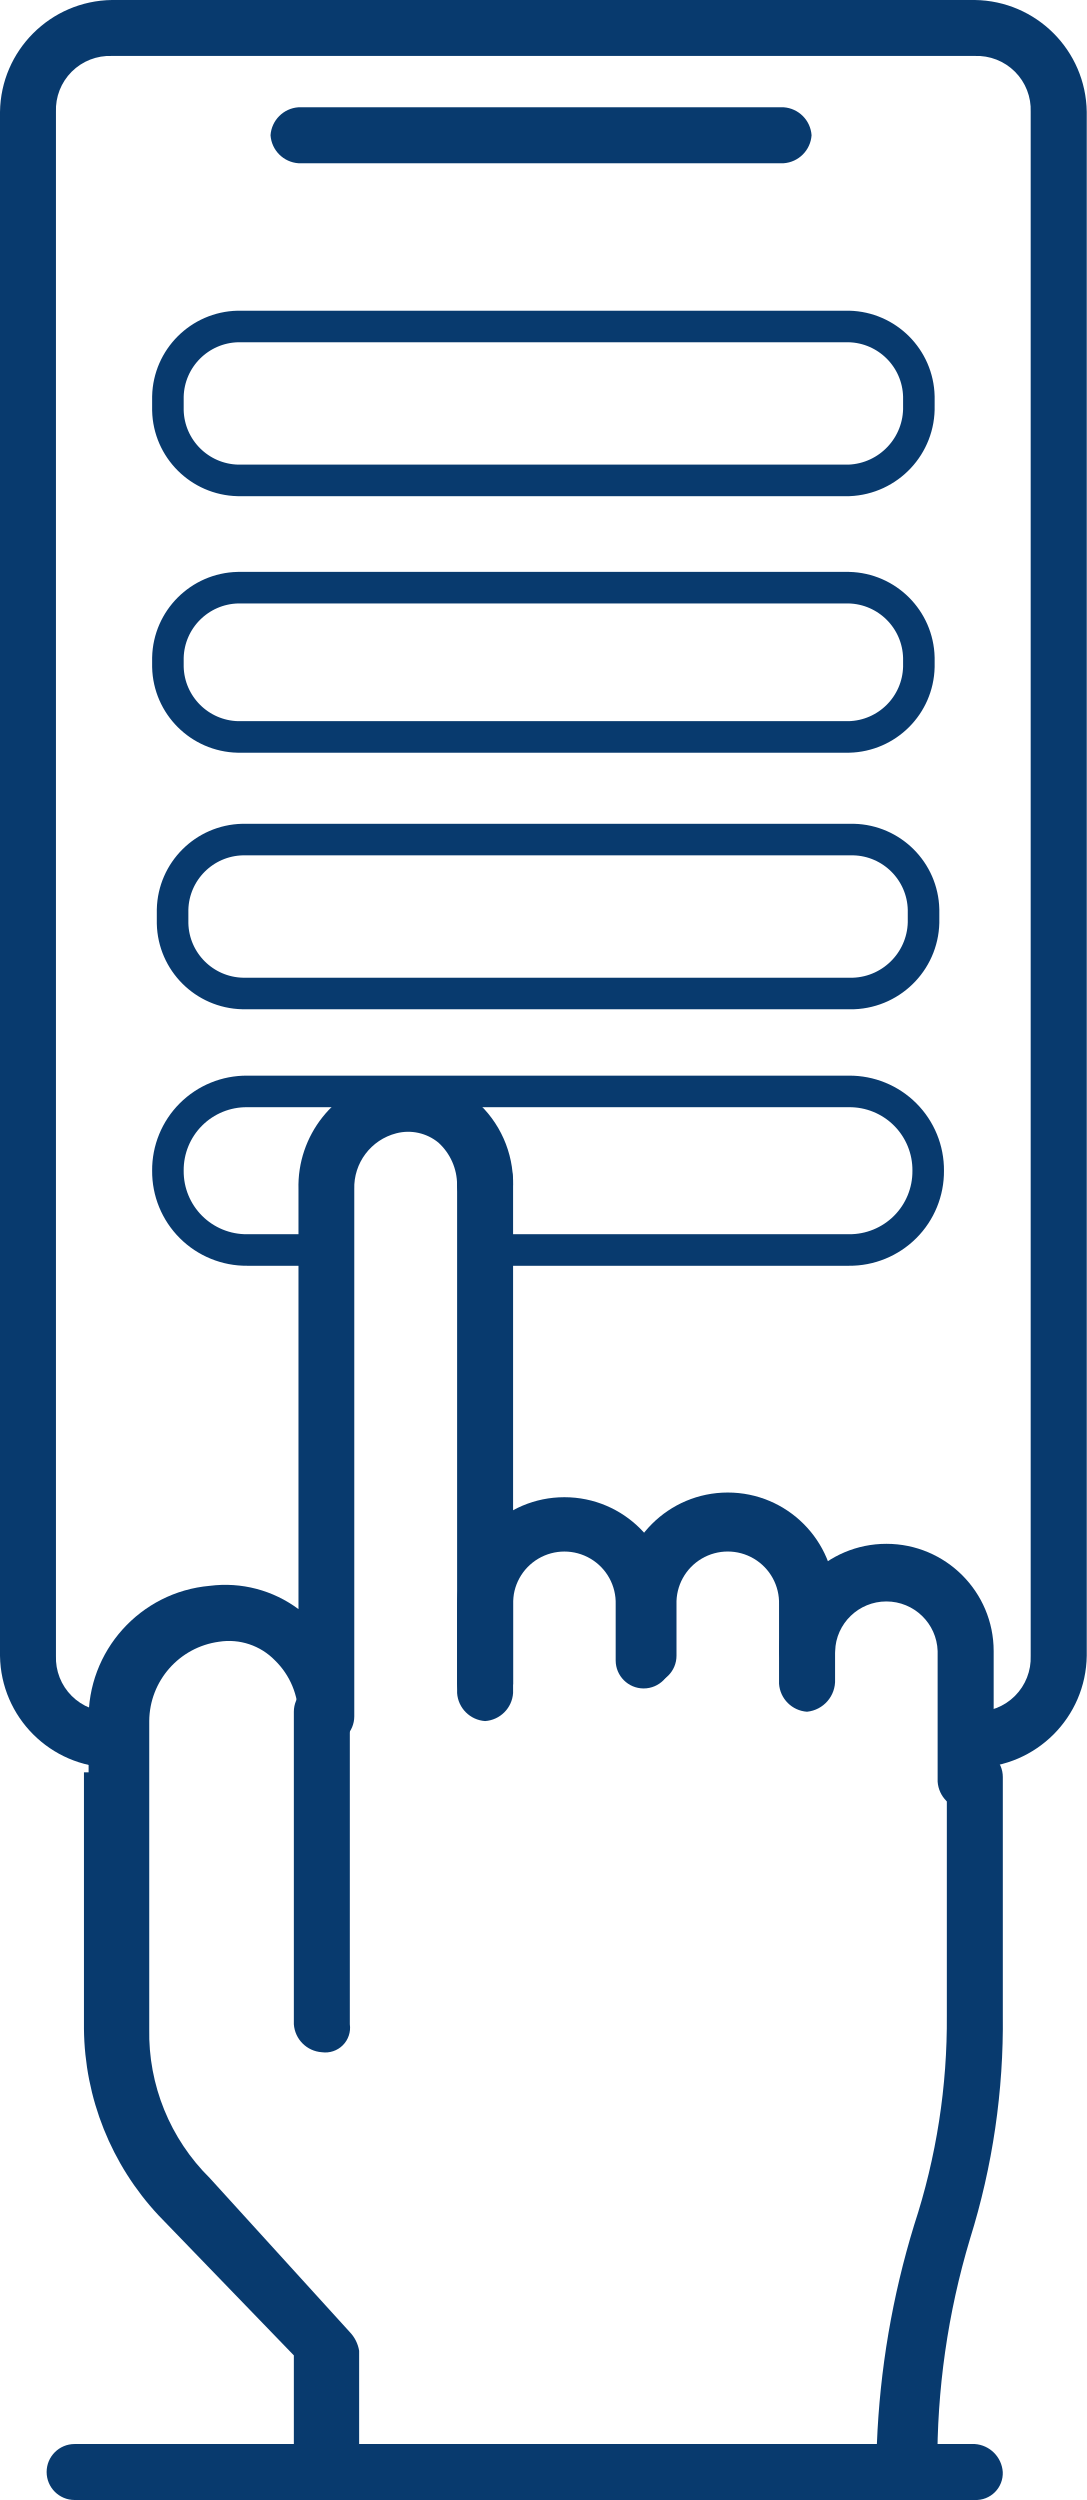
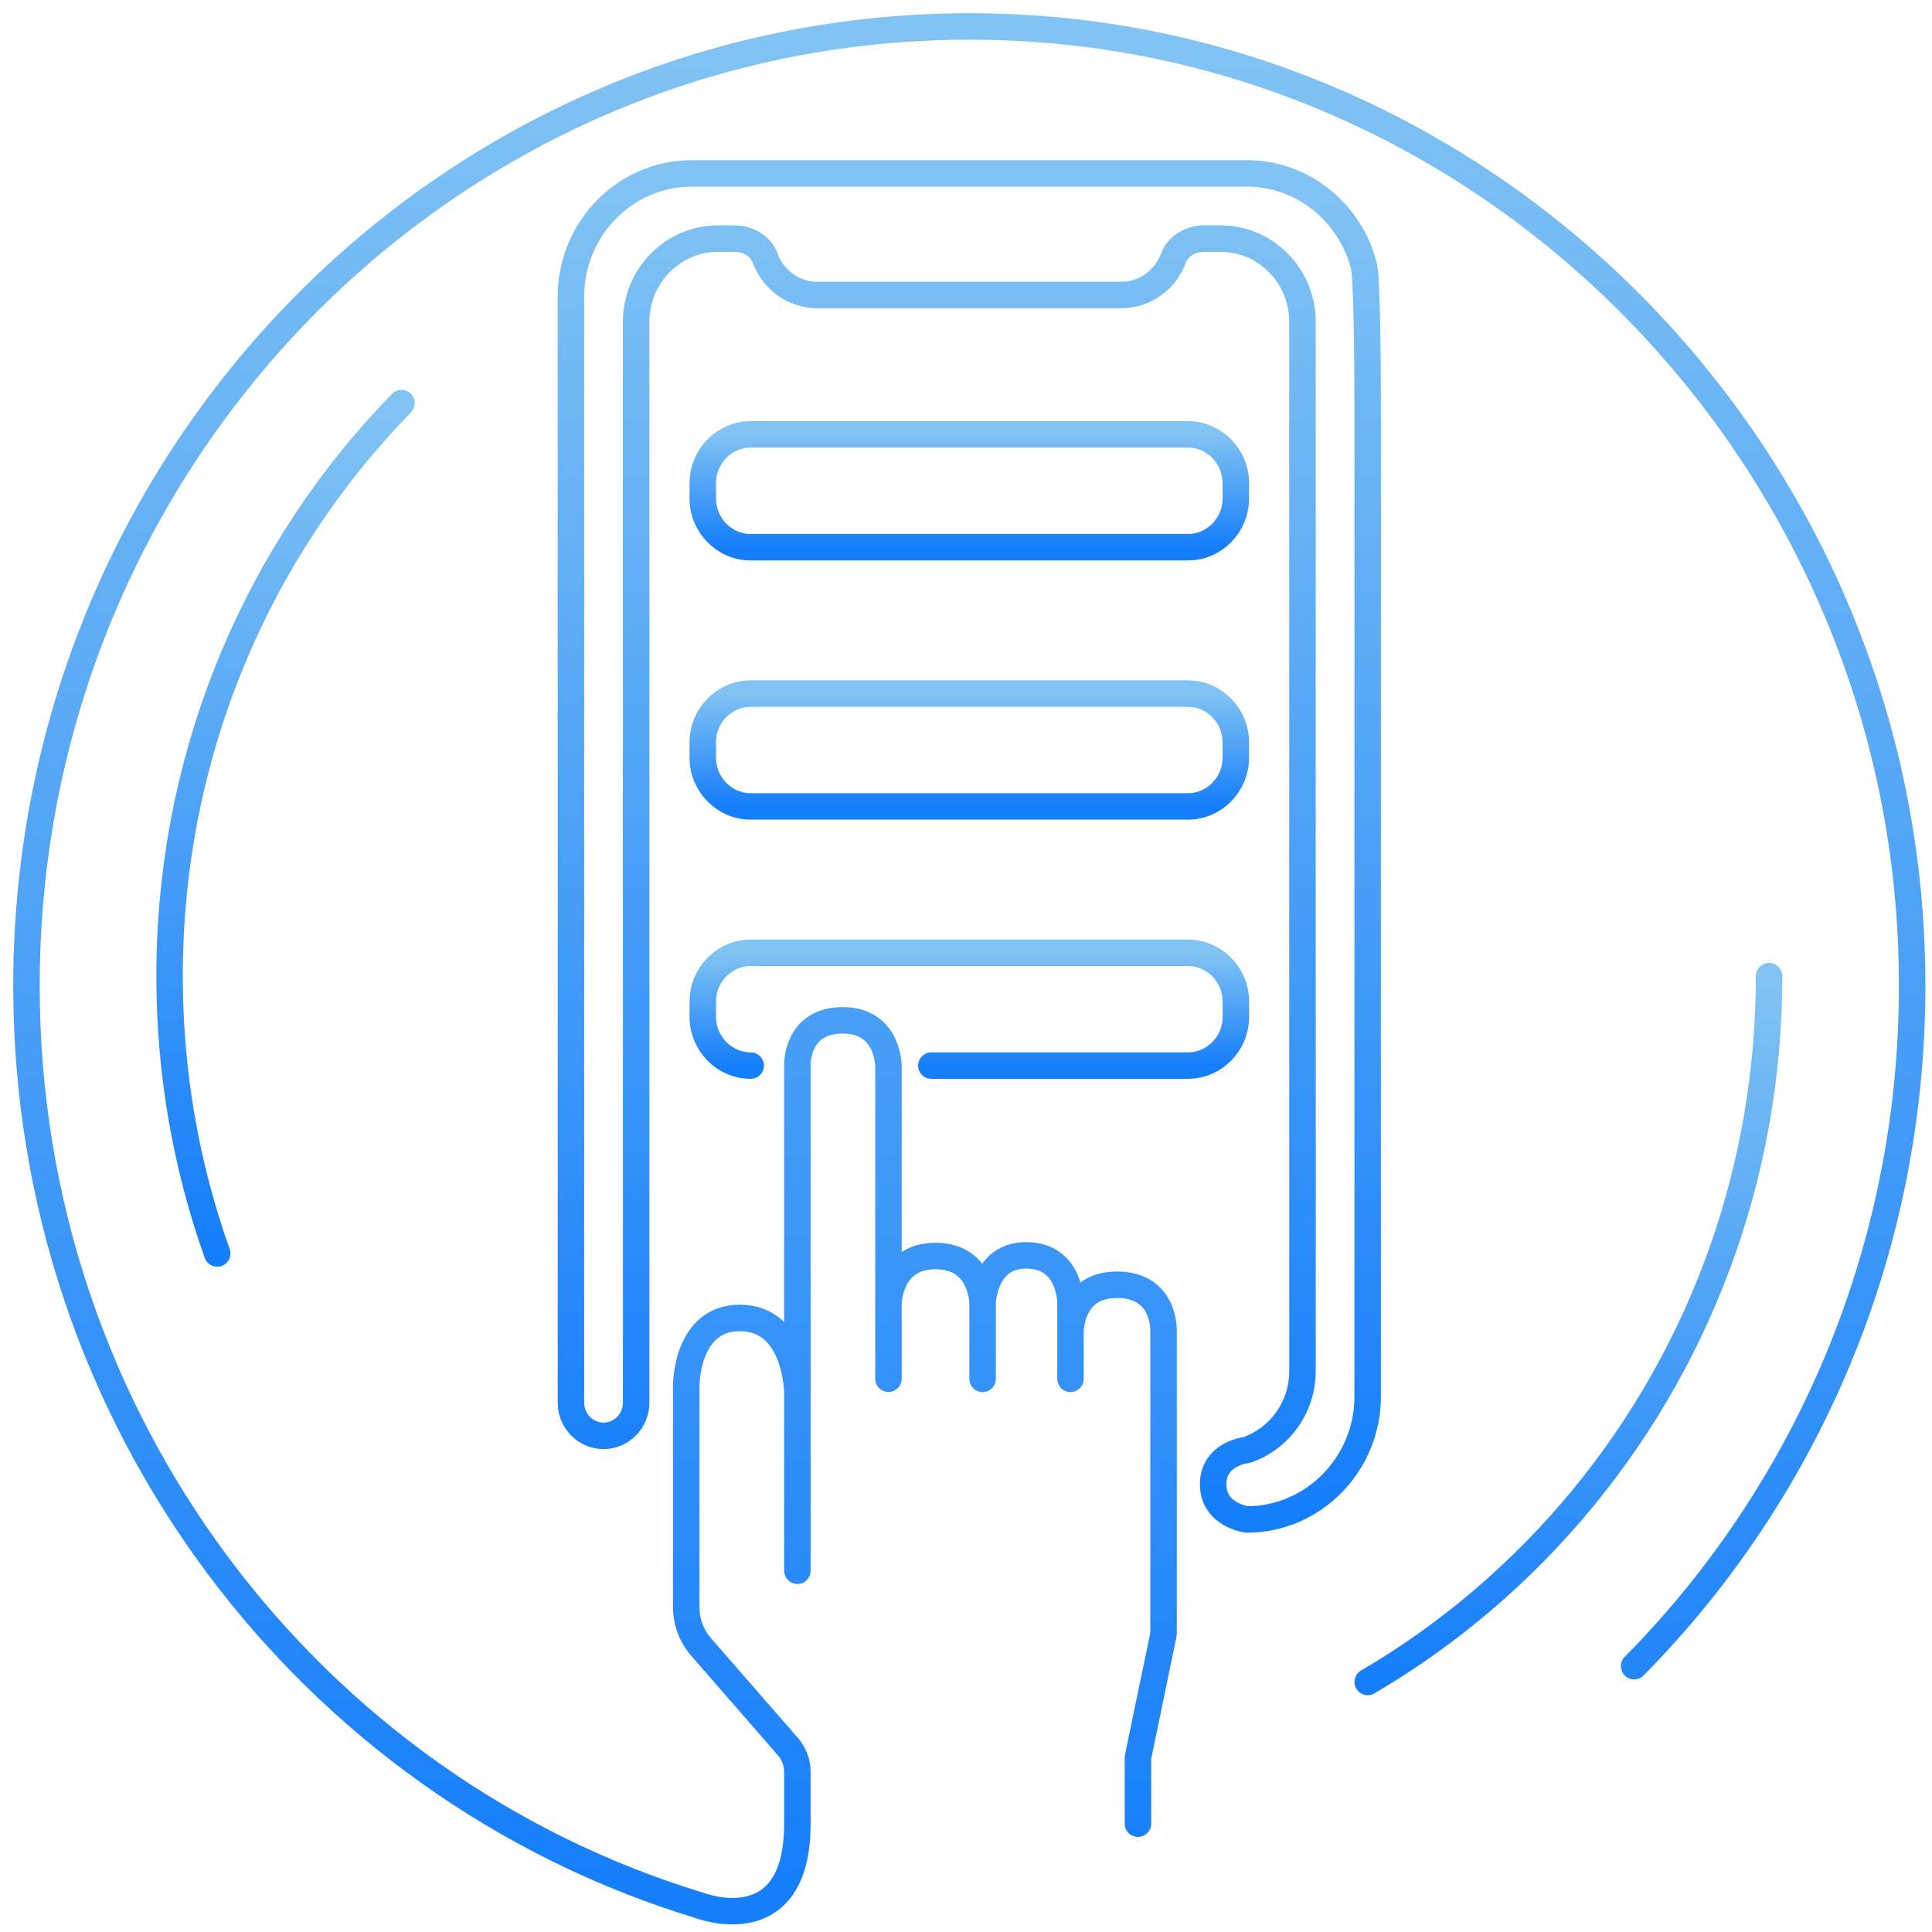
- <svg xmlns="http://www.w3.org/2000/svg" width="41.332" height="95.082" viewBox="0 0 41.332 95.082">
+ <svg xmlns="http://www.w3.org/2000/svg" width="73" height="73" viewBox="0 0 73 73">
  <defs>
-     <style>
-             .cls-1{fill:#083a6e}.cls-2{fill:none;stroke:#083a6e;stroke-miterlimit:10;stroke-width:1.2px}
-         </style>
+     <linearGradient id="ba0wljcuwa" x1="50%" x2="50%" y1="0%" y2="100%">
+       <stop offset="0%" stop-color="#81C3F3" />
+       <stop offset="100%" stop-color="#157EFB" />
+     </linearGradient>
+     <linearGradient id="hvgq4npj0b" x1="50%" x2="50%" y1="0%" y2="100%">
+       <stop offset="0%" stop-color="#81C3F3" />
+       <stop offset="100%" stop-color="#157EFB" />
+     </linearGradient>
+     <linearGradient id="6jh9t47c8c" x1="50%" x2="50%" y1="0%" y2="100%">
+       <stop offset="0%" stop-color="#81C3F3" />
+       <stop offset="100%" stop-color="#157EFB" />
+     </linearGradient>
+     <linearGradient id="gionwagifd" x1="50%" x2="50%" y1="0%" y2="100%">
+       <stop offset="0%" stop-color="#81C3F3" />
+       <stop offset="100%" stop-color="#157EFB" />
+     </linearGradient>
+     <linearGradient id="epstnxjq6e" x1="50%" x2="50%" y1="0%" y2="100%">
+       <stop offset="0%" stop-color="#81C3F3" />
+       <stop offset="100%" stop-color="#157EFB" />
+     </linearGradient>
+     <linearGradient id="5fsamrli3f" x1="50%" x2="50%" y1="0%" y2="100%">
+       <stop offset="0%" stop-color="#81C3F3" />
+       <stop offset="100%" stop-color="#157EFB" />
+     </linearGradient>
  </defs>
-   <g id="invest_choose" transform="translate(-18.4 -4.5)">
-     <g id="Group_2939" transform="translate(18.4 4.5)">
-       <path id="Path_3467" d="M22.657 69.6v2.129a4.317 4.317 0 0 1-4.257-4.255V8.757A4.317 4.317 0 0 1 22.657 4.5h32.818a4.317 4.317 0 0 1 4.257 4.257v58.717a4.317 4.317 0 0 1-4.257 4.257V69.6m0 0a2.05 2.05 0 0 0 2.125-2.126V8.757a2.05 2.05 0 0 0-2.129-2.129H22.657a2.05 2.05 0 0 0-2.129 2.129v58.717a2.05 2.05 0 0 0 2.129 2.126m32.818 0H22.657" class="cls-1" transform="translate(-18.4 -4.5)" />
-       <path id="Path_3468" d="M43.713 8.929H25.264A1.145 1.145 0 0 1 24.2 7.864 1.145 1.145 0 0 1 25.264 6.8h18.449a1.145 1.145 0 0 1 1.064 1.064 1.145 1.145 0 0 1-1.064 1.065z" class="cls-1" transform="translate(-13.911 -2.72)" />
-       <path id="Path_3469" d="M47.9 17.354H24.661A2.728 2.728 0 0 1 22 14.693v-.532a2.728 2.728 0 0 1 2.661-2.661H47.9a2.728 2.728 0 0 1 2.661 2.661v.355a2.768 2.768 0 0 1-2.661 2.838z" class="cls-2" transform="translate(-15.614 .917)" />
-       <path id="Path_3470" d="M47.9 22.777H24.661A2.728 2.728 0 0 1 22 20.116v-.355a2.728 2.728 0 0 1 2.661-2.661H47.9a2.728 2.728 0 0 1 2.661 2.661v.355a2.728 2.728 0 0 1-2.661 2.661z" class="cls-2" transform="translate(-15.614 5.251)" />
-       <path id="Path_3471" d="M48 28.354H24.761a2.728 2.728 0 0 1-2.661-2.661v-.532a2.728 2.728 0 0 1 2.661-2.661H48a2.728 2.728 0 0 1 2.661 2.661v.355A2.768 2.768 0 0 1 48 28.354z" class="cls-2" transform="translate(-15.536 9.431)" />
-       <path id="Path_3472" d="M28.031 33.931h-3.015A2.99 2.99 0 0 1 22 30.916a2.99 2.99 0 0 1 3.016-3.016H47.9a2.99 2.99 0 0 1 3.016 3.016 2.99 2.99 0 0 1-3.016 3.015H34.772" class="cls-2" transform="translate(-15.614 13.61)" />
-     </g>
-     <g id="Group_2940" transform="translate(20.174 45.432)">
-       <path id="Path_3473" d="M29.264 50.842a1.145 1.145 0 0 1-1.064-1.064V30.264a1.064 1.064 0 0 1 2.129 0v19.514a1.145 1.145 0 0 1-1.065 1.064z" class="cls-1" transform="translate(-12.589 -26.317)" />
-       <path id="Path_3474" d="M25.764 54.614A1.145 1.145 0 0 1 24.7 53.55V41.664a1.064 1.064 0 0 1 2.129 0V53.55a.941.941 0 0 1-1.065 1.064z" class="cls-1" transform="translate(-15.298 -17.494)" />
-       <path id="Path_3475" d="M20.377 54.051V52.1a5.055 5.055 0 0 1 4.612-5.144 4.653 4.653 0 0 1 3.37.887V31.877a4.227 4.227 0 0 1 3.37-4.257 4.446 4.446 0 0 1 3.37.887A4.154 4.154 0 0 1 36.52 31.7a1.064 1.064 0 1 1-2.129 0 2.167 2.167 0 0 0-.71-1.6 1.809 1.809 0 0 0-1.6-.355 2.13 2.13 0 0 0-1.6 2.129v20.048a1.064 1.064 0 0 1-2.129 0 2.938 2.938 0 0 0-.887-2.129 2.437 2.437 0 0 0-2.129-.71 3.066 3.066 0 0 0-2.653 3.017v11.708a7.765 7.765 0 0 0 2.306 5.677l5.322 5.854a1.345 1.345 0 0 1 .355.71V79.6h19.691a32.829 32.829 0 0 1 1.419-8.337 24.983 24.983 0 0 0 1.242-7.983v-9.051a1.064 1.064 0 0 1 2.129 0v9.047A27.493 27.493 0 0 1 53.9 71.79a29.43 29.43 0 0 0-1.242 8.692 1.145 1.145 0 0 1-1.058 1.065H29.247a1.145 1.145 0 0 1-1.064-1.064v-4.258L23.038 70.9a10.548 10.548 0 0 1-2.838-7.1v-9.749" class="cls-1" transform="translate(-18.781 -27.575)" />
-       <path id="Path_3476" d="M29.264 44.76A1.145 1.145 0 0 1 28.2 43.7v-3.02a4.08 4.08 0 1 1 8.16 0v2.129a1.064 1.064 0 0 1-2.129 0V40.68a1.951 1.951 0 1 0-3.9 0v3.02a1.145 1.145 0 0 1-1.067 1.06z" class="cls-1" transform="translate(-12.589 -20.589)" />
-       <path id="Path_3477" d="M38.8 44.837a1.145 1.145 0 0 1-1.064-1.064v-3.016a1.951 1.951 0 1 0-3.9 0v1.951a1.064 1.064 0 1 1-2.129 0V40.58a4.08 4.08 0 1 1 8.16 0v3.02a1.186 1.186 0 0 1-1.067 1.237z" class="cls-1" transform="translate(-9.881 -20.667)" />
-       <path id="Path_3478" d="M42.2 47.711a1.145 1.145 0 0 1-1.064-1.064V41.68a1.951 1.951 0 0 0-3.9 0 1.064 1.064 0 1 1-2.129 0 4.08 4.08 0 0 1 8.16 0v4.967c.17.532-.362 1.064-1.067 1.064z" class="cls-1" transform="translate(-7.249 -19.816)" />
-       <path id="Path_3479" d="M54.7 59.029H20.464a1.064 1.064 0 1 1 0-2.129H54.7a1.145 1.145 0 0 1 1.064 1.064 1.022 1.022 0 0 1-1.064 1.065z" class="cls-1" transform="translate(-19.4 -4.879)" />
+   <g fill="none" fill-rule="evenodd">
+     <g>
+       <g>
+         <g>
+           <g>
+             <path stroke="url(#ba0wljcuwa)" stroke-linecap="round" stroke-linejoin="round" d="M50.677 14.506v37.261c0 2.556-2.054 4.646-4.565 4.646 0 0-1.274-.164-1.274-1.33 0-1.169 1.274-1.297 1.274-1.297 1.218-.421 2.102-1.599 2.102-2.977V11.156c0-1.727-1.39-3.14-3.086-3.14h-.637c-.493 0-.98.27-1.154.74-.297.81-1.068 1.39-1.963 1.39H29.876c-.895 0-1.664-.58-1.963-1.39-.172-.47-.66-.74-1.154-.74h-.636c-1.698 0-3.086 1.413-3.086 3.14V51.999c0 .692-.552 1.254-1.233 1.254-.68 0-1.231-.562-1.231-1.254V10.198c0-2.556 2.054-4.646 4.566-4.646h20.973c2.072 0 3.832 1.423 4.384 3.355l.047.175s.134.498.134 5.424z" transform="translate(-738 -1508) translate(391 1474) translate(348 22) translate(0 13)" />
+             <path stroke="url(#hvgq4npj0b)" stroke-linecap="round" stroke-linejoin="round" d="M41.997 67.907v-2.5l.968-4.67V49.294s.072-1.75-1.76-1.75-1.757 1.856-1.757 1.856V51.1v-2.86s.021-1.807-1.678-1.807c-1.612 0-1.643 1.817-1.643 1.817v2.85-2.85s0-1.792-1.779-1.792c-1.777 0-1.777 1.808-1.777 1.808v2.83V39.31s.02-1.757-1.729-1.757c-1.748 0-1.713 1.661-1.713 1.661V58.35v-6.69s0-2.862-2.177-2.862c-2.023 0-2.023 2.536-2.023 2.536v8.39c0 .556.2 1.092.563 1.508l3.284 3.77c.228.262.353.6.353.949v1.956c0 4.542-3.714 3.083-3.714 3.083C10.715 66.524 0 52.661 0 36.25 0 15.433 17.248-1.288 37.996.079 55.808 1.252 70.208 16.056 71.194 34.19c.591 10.861-3.52 20.755-10.449 27.766" transform="translate(-738 -1508) translate(391 1474) translate(348 22) translate(0 13)" />
+             <path stroke="url(#6jh9t47c8c)" d="M43.887 19.676H27.364c-.996 0-1.81-.828-1.81-1.842v-.579c0-1.013.814-1.842 1.81-1.842h16.523c.994 0 1.808.83 1.808 1.842v.58c0 1.013-.814 1.841-1.808 1.841z" transform="translate(-738 -1508) translate(391 1474) translate(348 22) translate(0 13)" />
+             <path stroke="url(#gionwagifd)" d="M43.887 29.47H27.364c-.996 0-1.81-.829-1.81-1.842v-.578c0-1.013.814-1.842 1.81-1.842h16.523c.994 0 1.808.829 1.808 1.842v.578c0 1.013-.814 1.842-1.808 1.842z" transform="translate(-738 -1508) translate(391 1474) translate(348 22) translate(0 13)" />
+             <path stroke="url(#gionwagifd)" stroke-linecap="round" d="M27.365 39.263c-.996 0-1.81-.827-1.81-1.84v-.58c0-1.013.814-1.841 1.81-1.841h16.522c.995 0 1.81.828 1.81 1.842v.579c0 1.013-.815 1.84-1.81 1.84H34.19" transform="translate(-738 -1508) translate(391 1474) translate(348 22) translate(0 13)" />
+             <path stroke="url(#epstnxjq6e)" stroke-linecap="round" stroke-linejoin="round" d="M7.207 46.362c-1.165-3.27-1.8-6.799-1.8-10.478 0-8.445 3.346-16.095 8.762-21.652" transform="translate(-738 -1508) translate(391 1474) translate(348 22) translate(0 13)" />
+             <path stroke="url(#5fsamrli3f)" stroke-linecap="round" stroke-linejoin="round" d="M65.844 35.884c0 3.607-.61 7.07-1.732 10.286-2.425 6.952-7.237 12.753-13.433 16.382" transform="translate(-738 -1508) translate(391 1474) translate(348 22) translate(0 13)" />
+           </g>
+         </g>
+       </g>
    </g>
  </g>
</svg>
